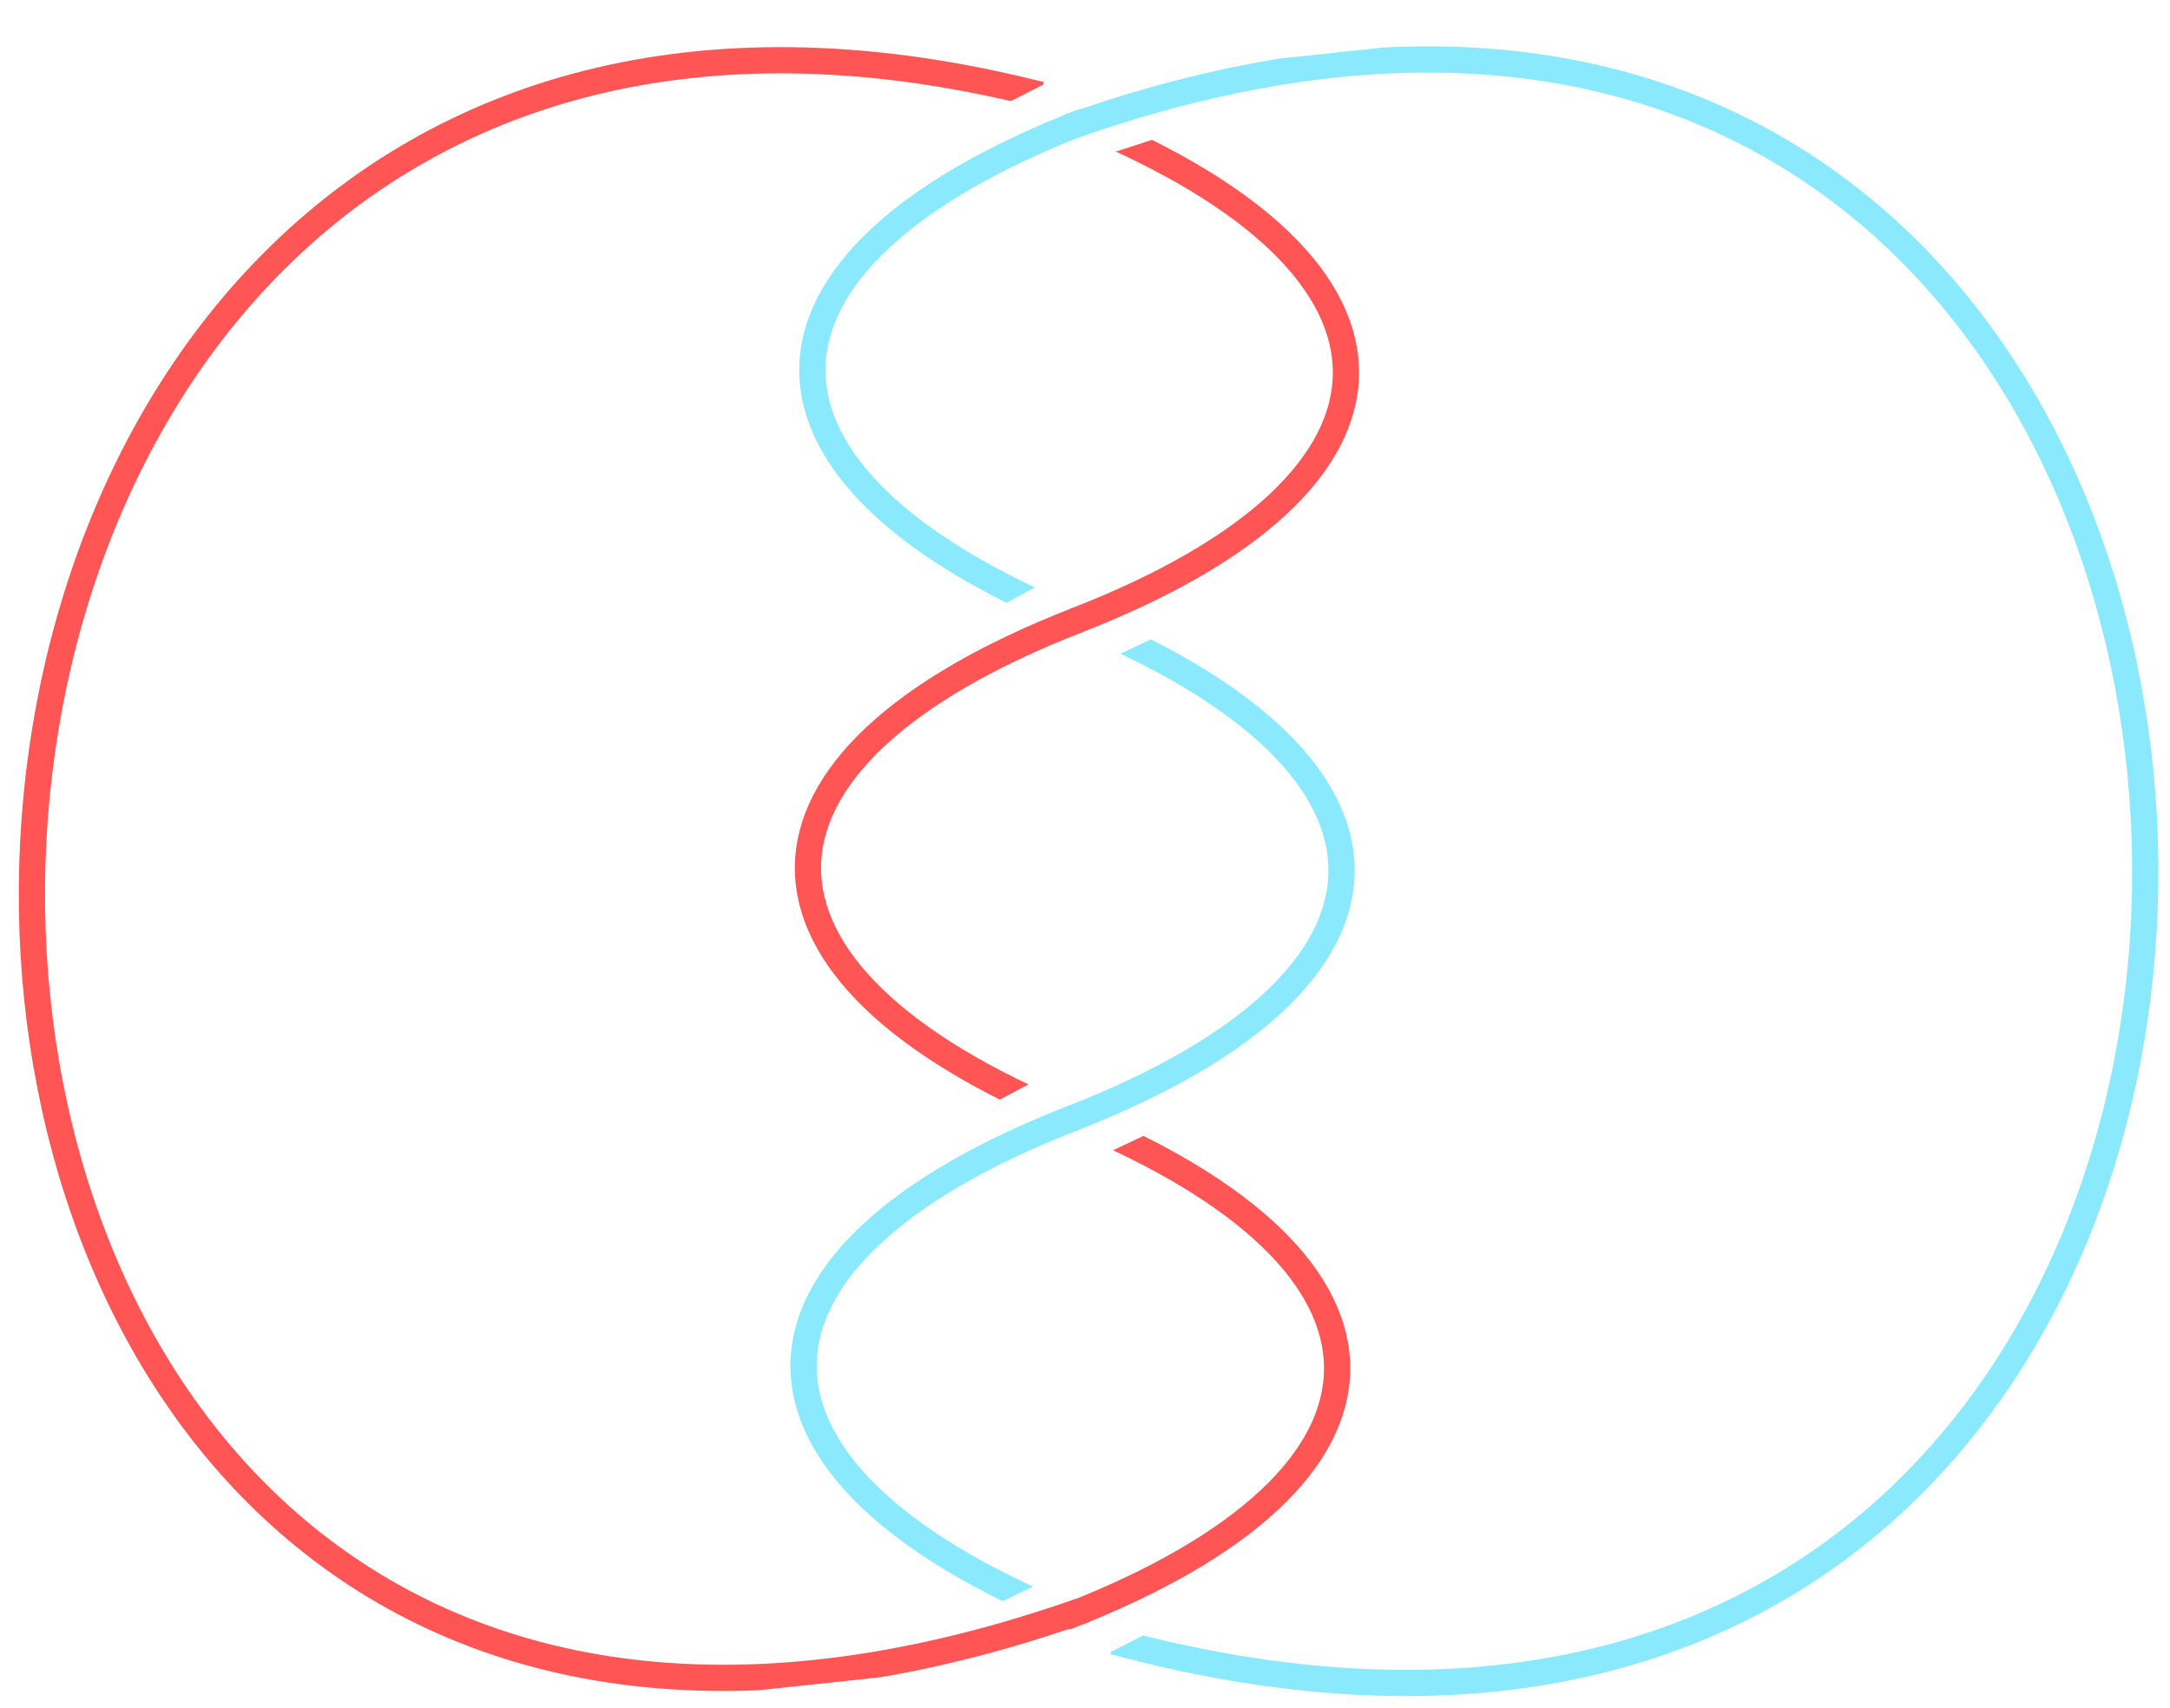
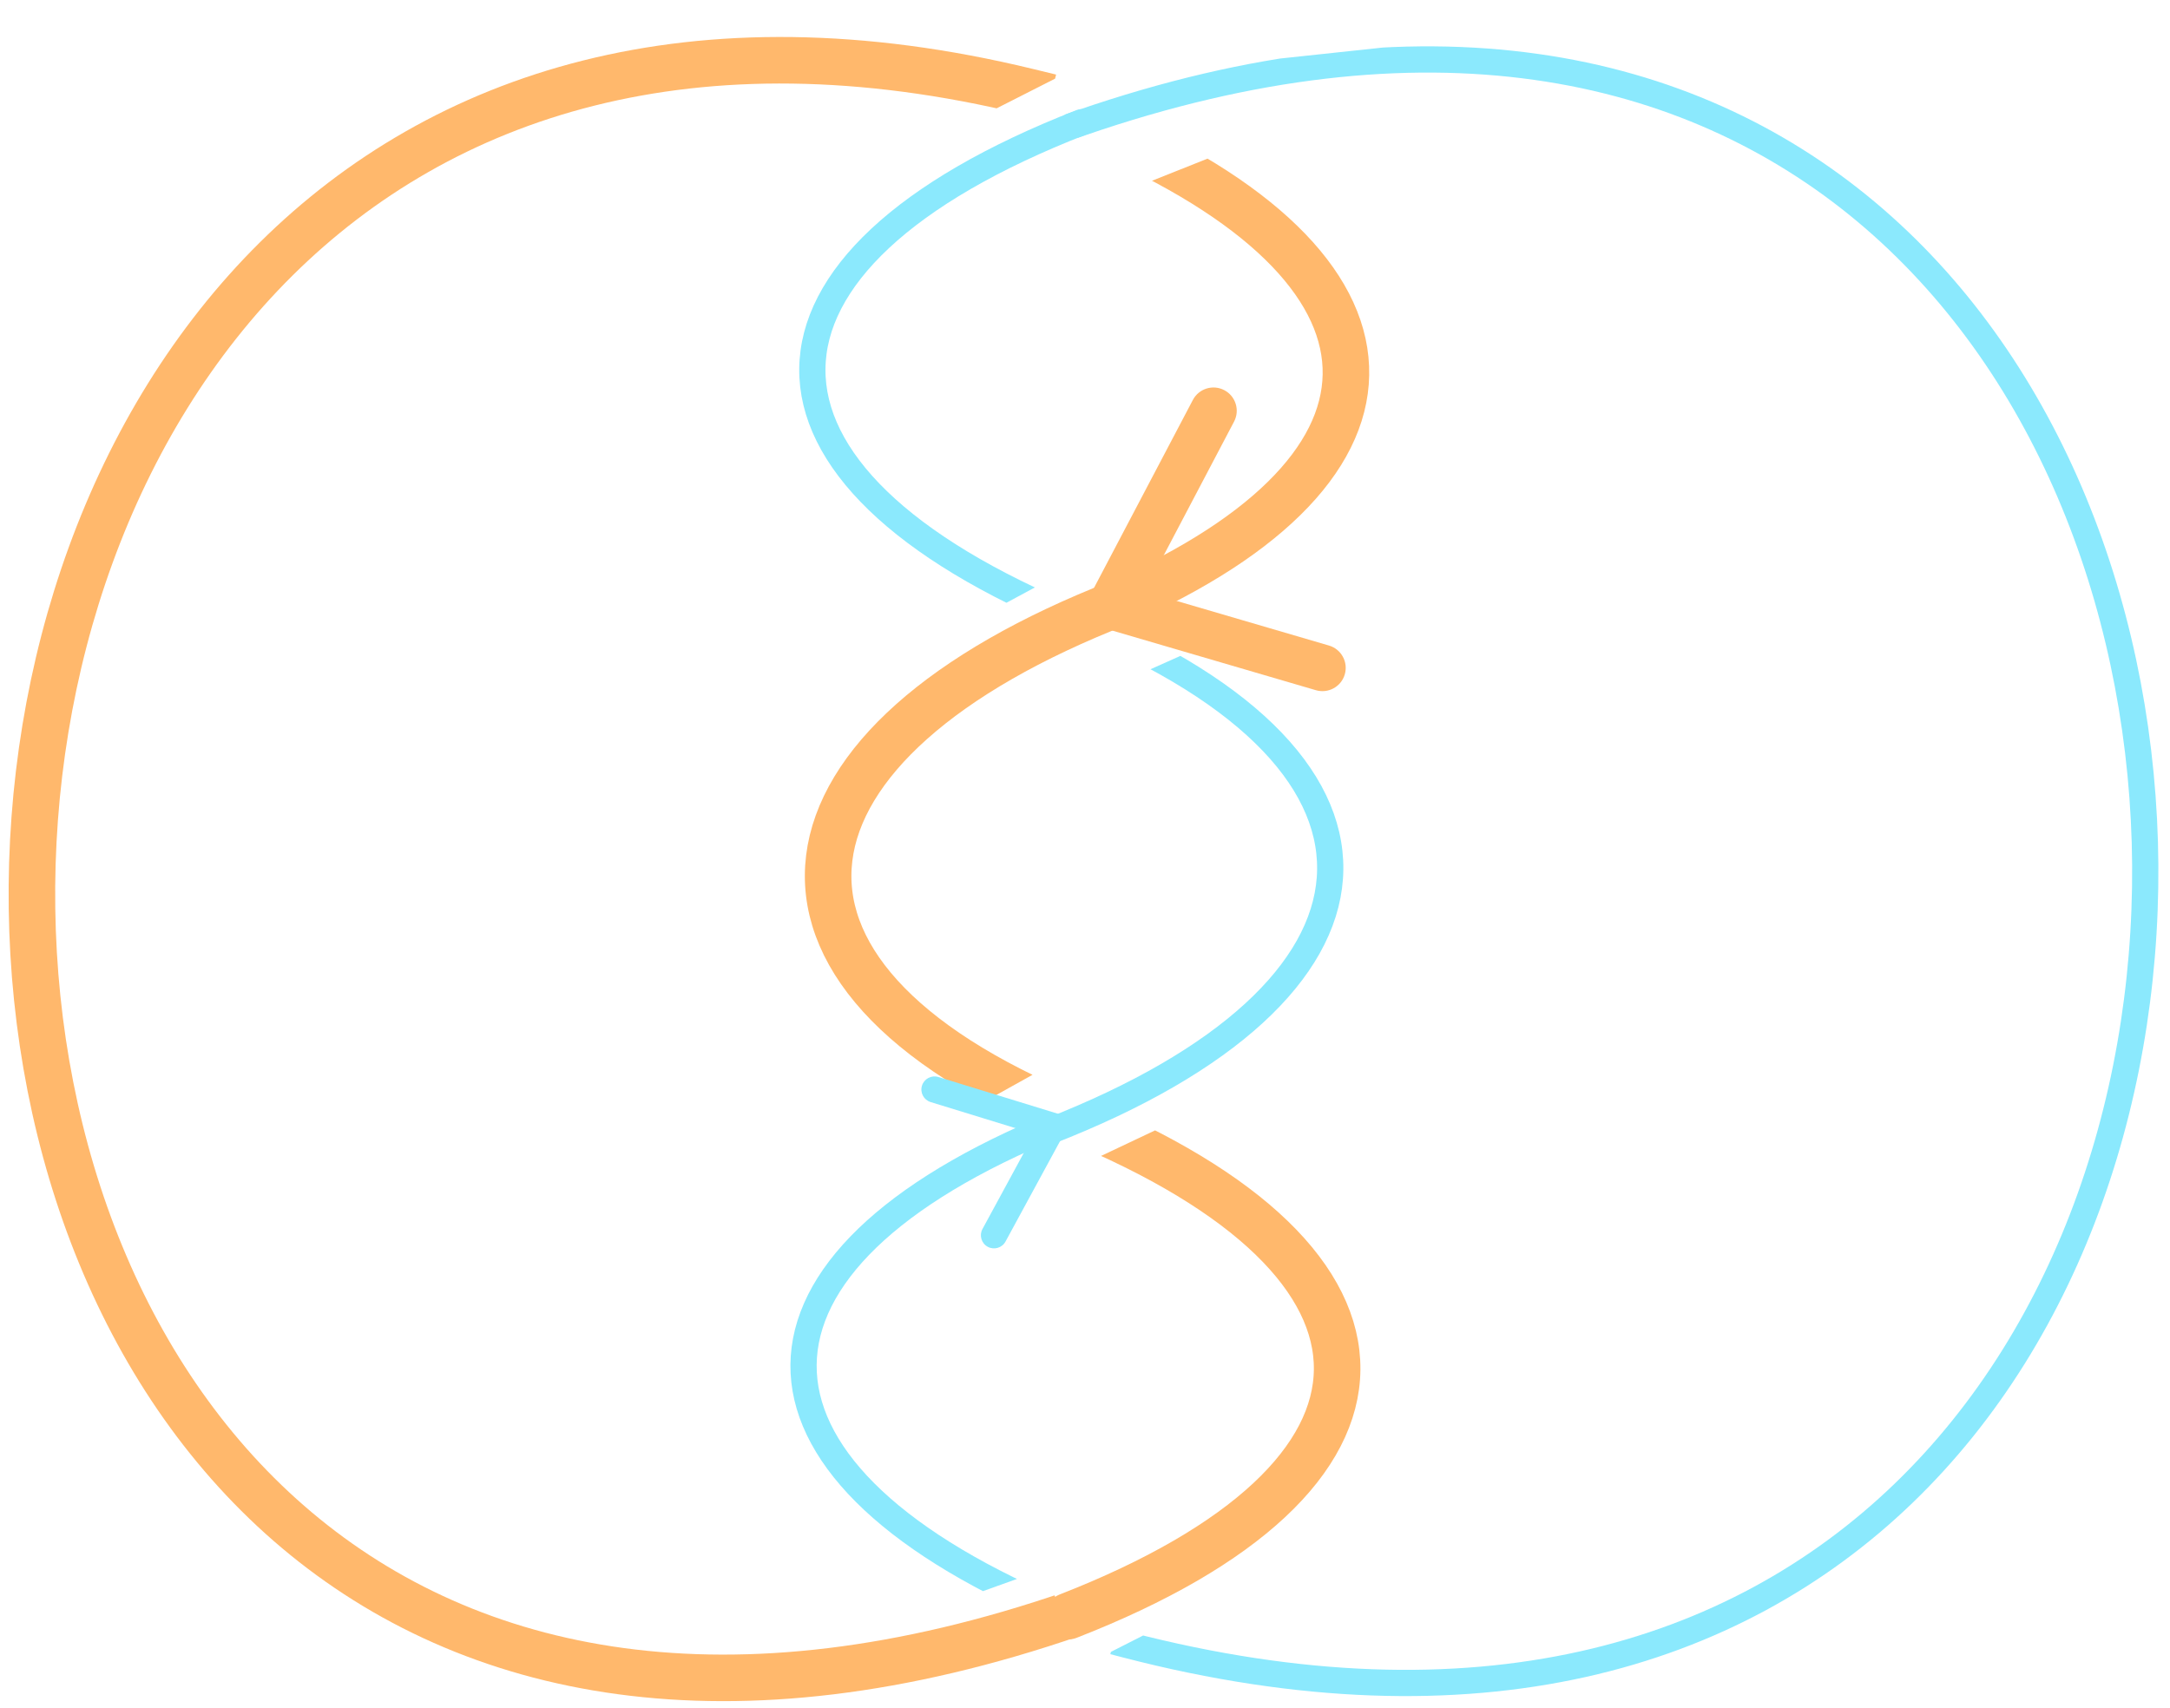
<svg xmlns="http://www.w3.org/2000/svg" xmlns:ns1="http://vectornator.io" height="100%" stroke-miterlimit="10" style="fill-rule:nonzero;clip-rule:evenodd;stroke-linecap:round;stroke-linejoin:round;" version="1.1" viewBox="0 0 610 480" width="100%" xml:space="preserve">
  <defs />
  <clipPath id="ArtboardFrame">
    <rect height="480" width="610" x="0" y="0" />
  </clipPath>
  <g clip-path="url(#ArtboardFrame)" id="Layer-1" ns1:layerName="Layer 1">
    <g opacity="1">
      <clipPath id="ClipPath">
        <path d="M246.109 605.992L189.912 484.121L310.718 406.472L283.141 337.462L347.927 306.806L420.465 412.132L333.226 564.192L246.109 605.992Z" />
      </clipPath>
      <g clip-path="url(#ClipPath)">
-         <path d="M301.499 314.374C401.141 355.256 400.611 415.254 300.262 454.369" fill="none" opacity="1" stroke="#ff5555" stroke-linecap="round" stroke-linejoin="round" stroke-width="7.375" />
+         <path d="M301.499 314.374C401.141 355.256 400.611 415.254 300.262 454.369" fill="none" opacity="1" stroke="#ffb86c" stroke-linecap="round" stroke-linejoin="round" stroke-width="13.085" />
      </g>
    </g>
    <g opacity="1">
      <clipPath id="ClipPath_2">
-         <path d="M244.607 328.517L176.682 186.191L297.488 108.542L285.936 51.639L352.026 30.148L407.235 114.202L325.848 285.354L244.607 328.517Z" />
+         <path d="M230.698 335.335L176.682 186.191L297.488 108.542L294.863 62.352L363.037 35.207L428.947 132.295L323.394 283.718L230.698 335.335Z" />
      </clipPath>
      <g clip-path="url(#ClipPath_2)">
-         <path d="M301.499 314.374C201.856 273.492 202.386 213.495 302.735 174.38" fill="none" opacity="1" stroke="#ff5555" stroke-linecap="round" stroke-linejoin="round" stroke-width="7.375" />
-         <path d="M303.972 34.385C403.615 75.267 403.085 135.265 302.735 174.38" fill="none" opacity="1" stroke="#ff5555" stroke-linecap="round" stroke-linejoin="round" stroke-width="7.375" />
+         <path d="M301.499 314.374C201.856 273.492 214.348 208.569 314.698 169.454" fill="none" opacity="1" stroke="#ffb86c" stroke-linecap="round" stroke-linejoin="round" stroke-width="13.085" />
+         <g opacity="1">
+           <path d="M318.28 167.792C402.845 128.776 398.179 73.037 303.972 34.385" fill="none" stroke="#ffb86c" stroke-linecap="round" stroke-linejoin="round" stroke-width="13.085" />
+           <g fill="#ffb86c" stroke="none">
+             <path d="M335.324 112.438L306.466 167.3L302.744 174.376L310.417 176.624L369.907 194.046C373.375 195.062 377.009 193.074 378.024 189.607C379.04 186.139 377.052 182.505 373.585 181.489L314.095 164.067L318.046 173.391L346.904 118.529C348.586 115.331 347.357 111.375 344.159 109.693C340.962 108.011 337.006 109.24 335.324 112.438Z" fill="#ffb86c" />
+           </g>
+         </g>
      </g>
    </g>
  </g>
  <g id="Layer-2" ns1:layerName="Layer 2">
    <g opacity="1">
      <clipPath id="ClipPath_3">
-         <path d="M247.254 466.736L188.886 346.003L309.692 268.354L282.115 199.344L346.901 168.688L419.439 274.014L327.862 428.073L247.254 466.736Z" />
+         <path d="M237.163 461.381L188.886 346.003L309.692 268.354L285.303 205.188L343.181 179.315L419.439 274.014L326.226 429.437L237.163 461.381Z" />
      </clipPath>
      <g clip-path="url(#ClipPath_3)">
-         <path d="M301.499 314.374C401.848 275.259 402.378 215.262 302.735 174.38" fill="none" opacity="1" stroke="#8be9fd" stroke-linecap="round" stroke-linejoin="round" stroke-width="7.375" />
-         <path d="M301.499 314.374C201.149 353.489 200.619 413.487 300.262 454.369" fill="none" opacity="1" stroke="#8be9fd" stroke-linecap="round" stroke-linejoin="round" stroke-width="7.375" />
+         <path d="M294.935 318.077C395.285 278.962 402.378 215.262 302.735 174.38" fill="none" opacity="1" stroke="#8be9fd" stroke-linecap="round" stroke-linejoin="round" stroke-width="7.375" />
+         <g opacity="1">
+           <path d="M292.68 317.974C201.208 357.09 203.623 414.72 300.262 454.369" fill="none" stroke="#8be9fd" stroke-linecap="round" stroke-linejoin="round" stroke-width="7.375" />
+           <g fill="#8be9fd" stroke="none">
+             <path d="M282.66 349.045L299.335 318.34L301.485 314.38L297.177 313.056L263.779 302.791C261.832 302.193 259.769 303.286 259.171 305.233C258.572 307.18 259.666 309.243 261.612 309.841L295.011 320.105L292.853 314.821L276.179 345.525C275.207 347.315 275.87 349.554 277.66 350.526C279.45 351.498 281.688 350.835 282.66 349.045Z" fill="#8be9fd" />
+           </g>
+         </g>
      </g>
    </g>
    <g opacity="1">
      <clipPath id="ClipPath_4">
        <path d="M318.927 150.044L253.982 185.071L233.294 150.367L194.868 61.014L309.832 16.797L315.014 53.862L318.927 150.044Z" />
      </clipPath>
      <g clip-path="url(#ClipPath_4)">
        <path d="M303.972 34.385C203.623 73.5 203.093 133.498 302.735 174.38" fill="none" opacity="1" stroke="#8be9fd" stroke-linecap="round" stroke-linejoin="round" stroke-width="7.375" />
      </g>
    </g>
  </g>
  <g clip-path="url(#ArtboardFrame)" id="Layer-3" ns1:layerName="Layer 3">
    <g opacity="1">
      <clipPath id="ClipPath_5">
        <path d="M388.951 425.473L272.189 484.775L561.942 641.005L676.636-17.413L291.159 23.799L315.014 53.862L388.951 425.473Z" />
      </clipPath>
      <g clip-path="url(#ClipPath_5)">
        <path d="M316.615 462.418C710.091 564.555 690.852-98.876 303.957 34.52" fill="none" opacity="1" stroke="#8be9fd" stroke-linecap="square" stroke-linejoin="round" stroke-width="7.375" />
      </g>
    </g>
    <g opacity="1">
      <clipPath id="ClipPath_6">
-         <path d="M216.631 62.723L333.393 3.421L43.639-152.809L-71.055 505.609L314.423 464.397L290.568 434.334L216.631 62.723Z" />
+         <path d="M216.631 62.723L333.393 3.421L43.639-152.809L-71.055 505.609L314.423 492.031L290.568 434.334L216.631 62.723Z" />
      </clipPath>
      <g clip-path="url(#ClipPath_6)">
-         <path d="M288.967 25.778C-87.605-65.771-85.27 587.072 301.625 453.676" fill="none" opacity="1" stroke="#ff5555" stroke-linecap="square" stroke-linejoin="round" stroke-width="7.375" />
+         <path d="M288.967 25.778C-87.605-65.771-85.27 587.072 301.625 453.676" fill="none" opacity="1" stroke="#ffb86c" stroke-linecap="square" stroke-linejoin="round" stroke-width="13.085" />
      </g>
    </g>
  </g>
</svg>
